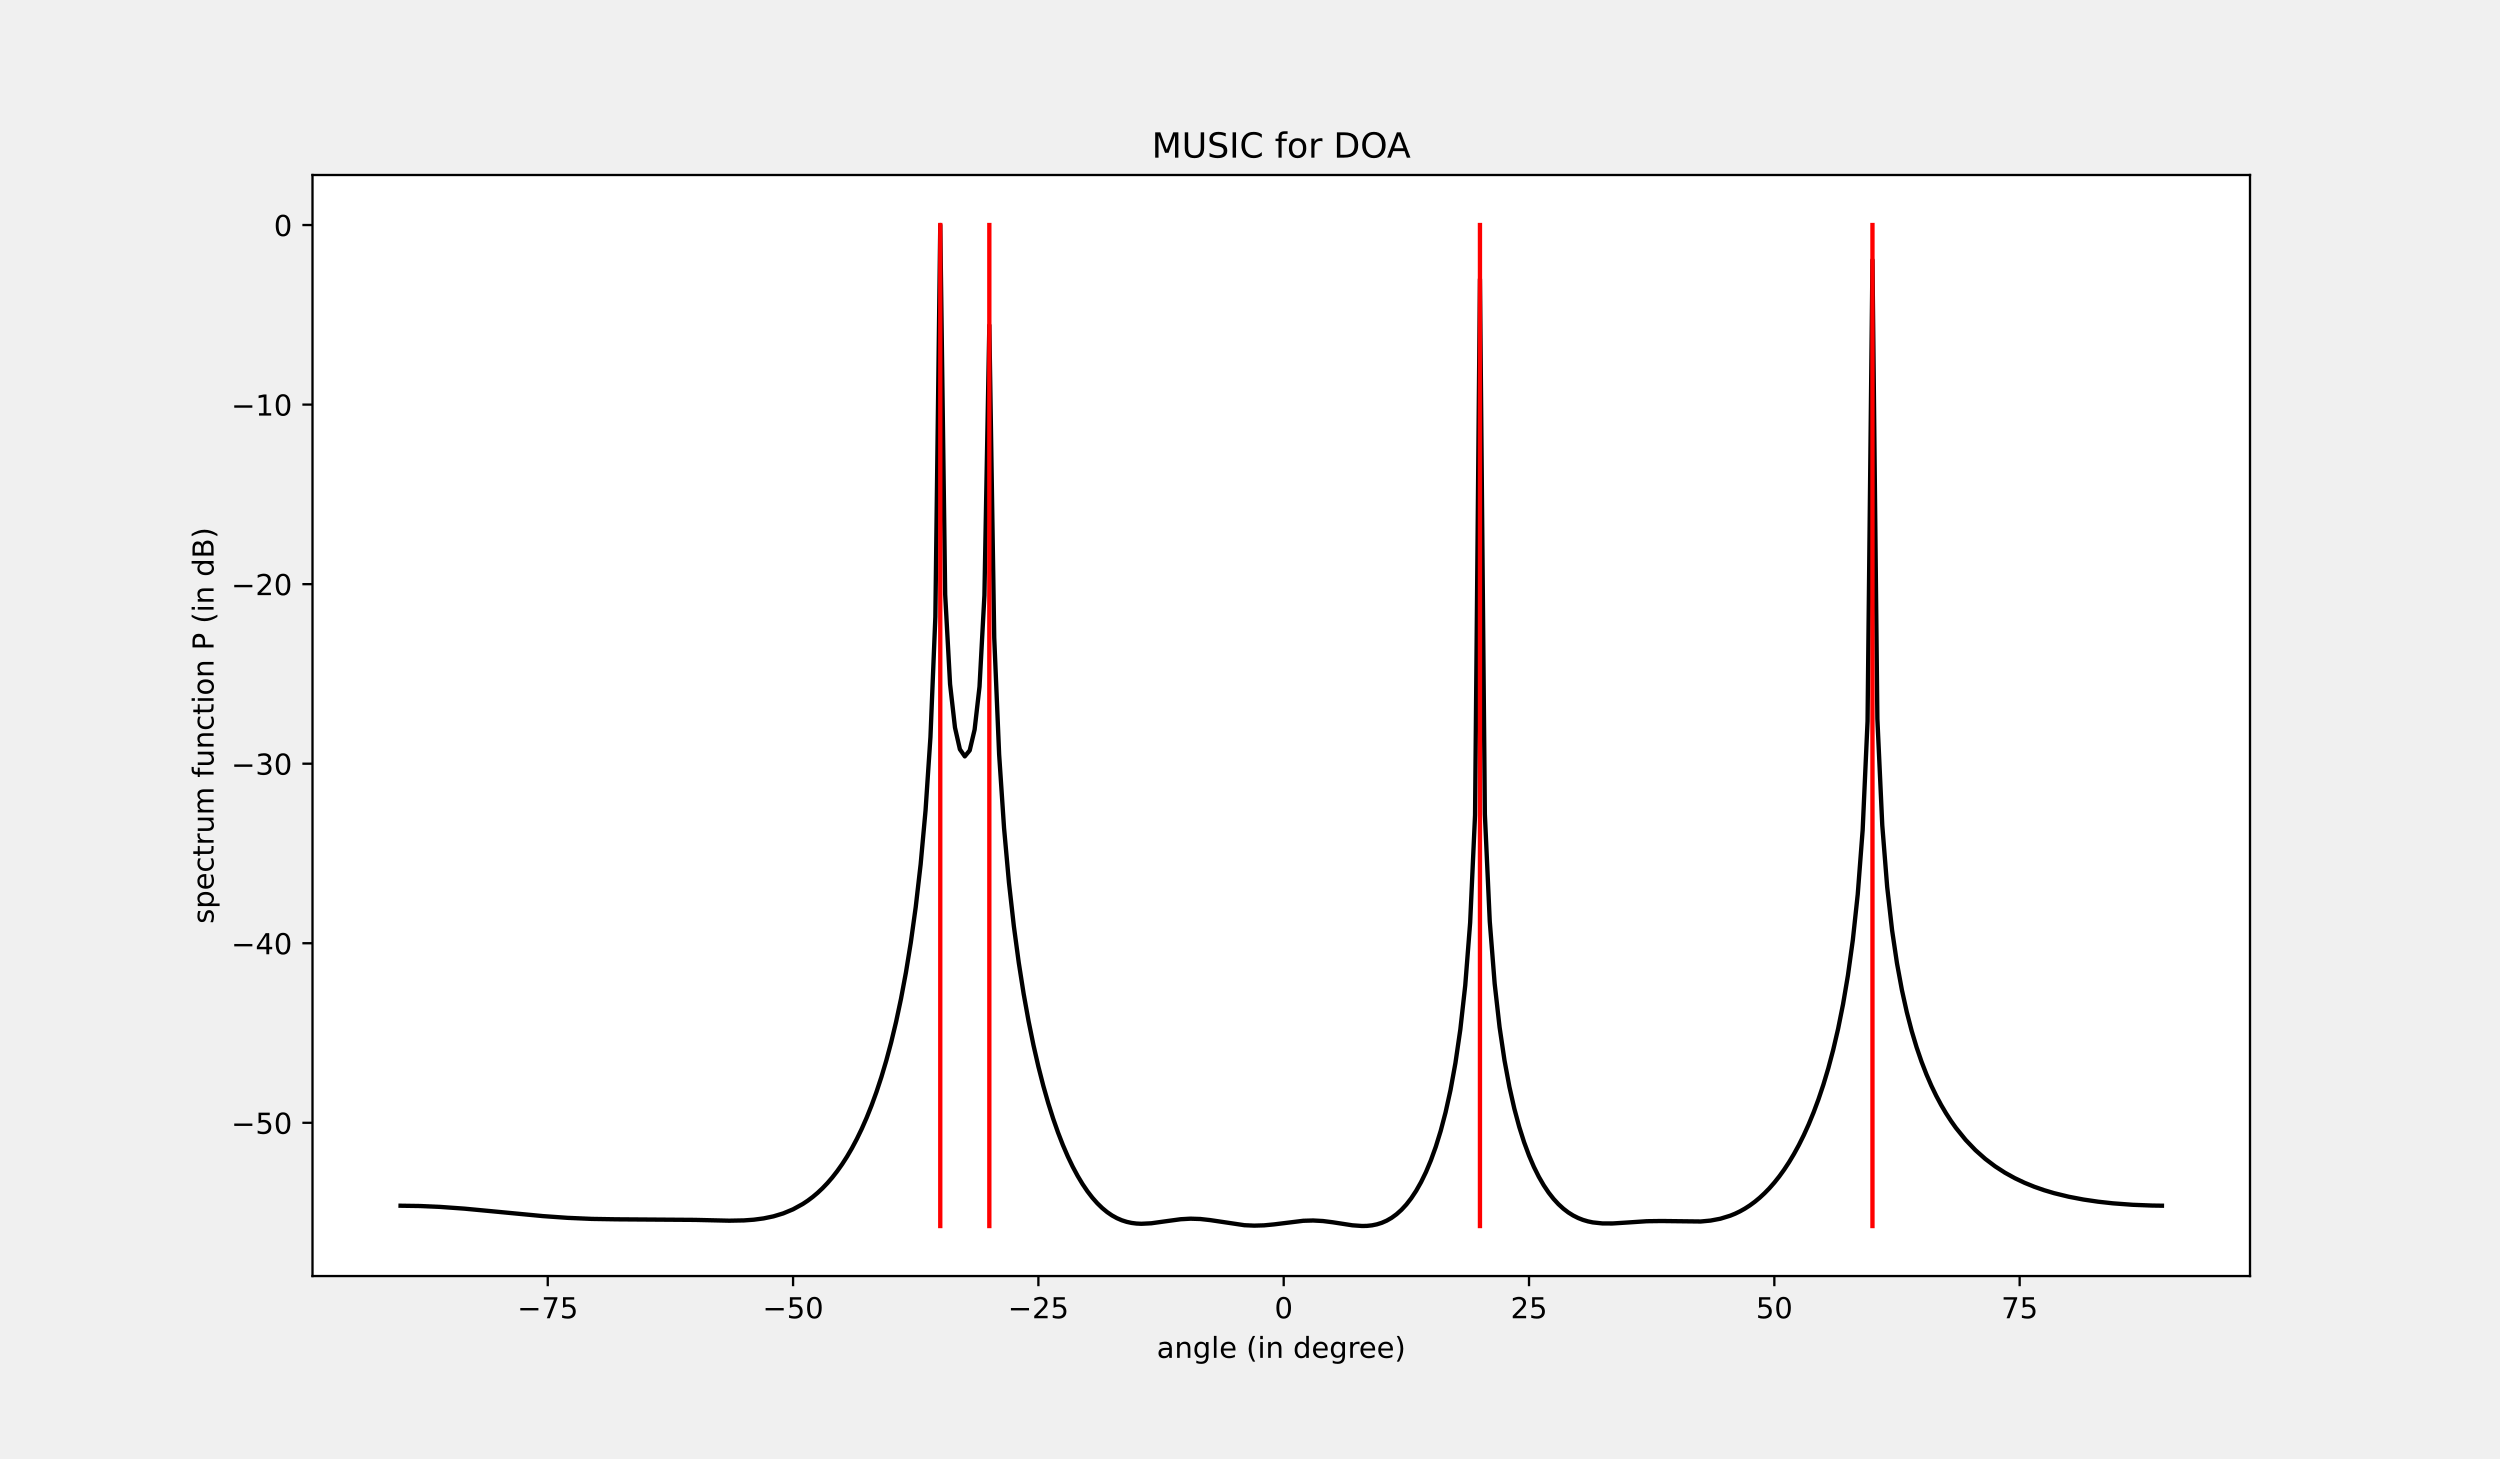
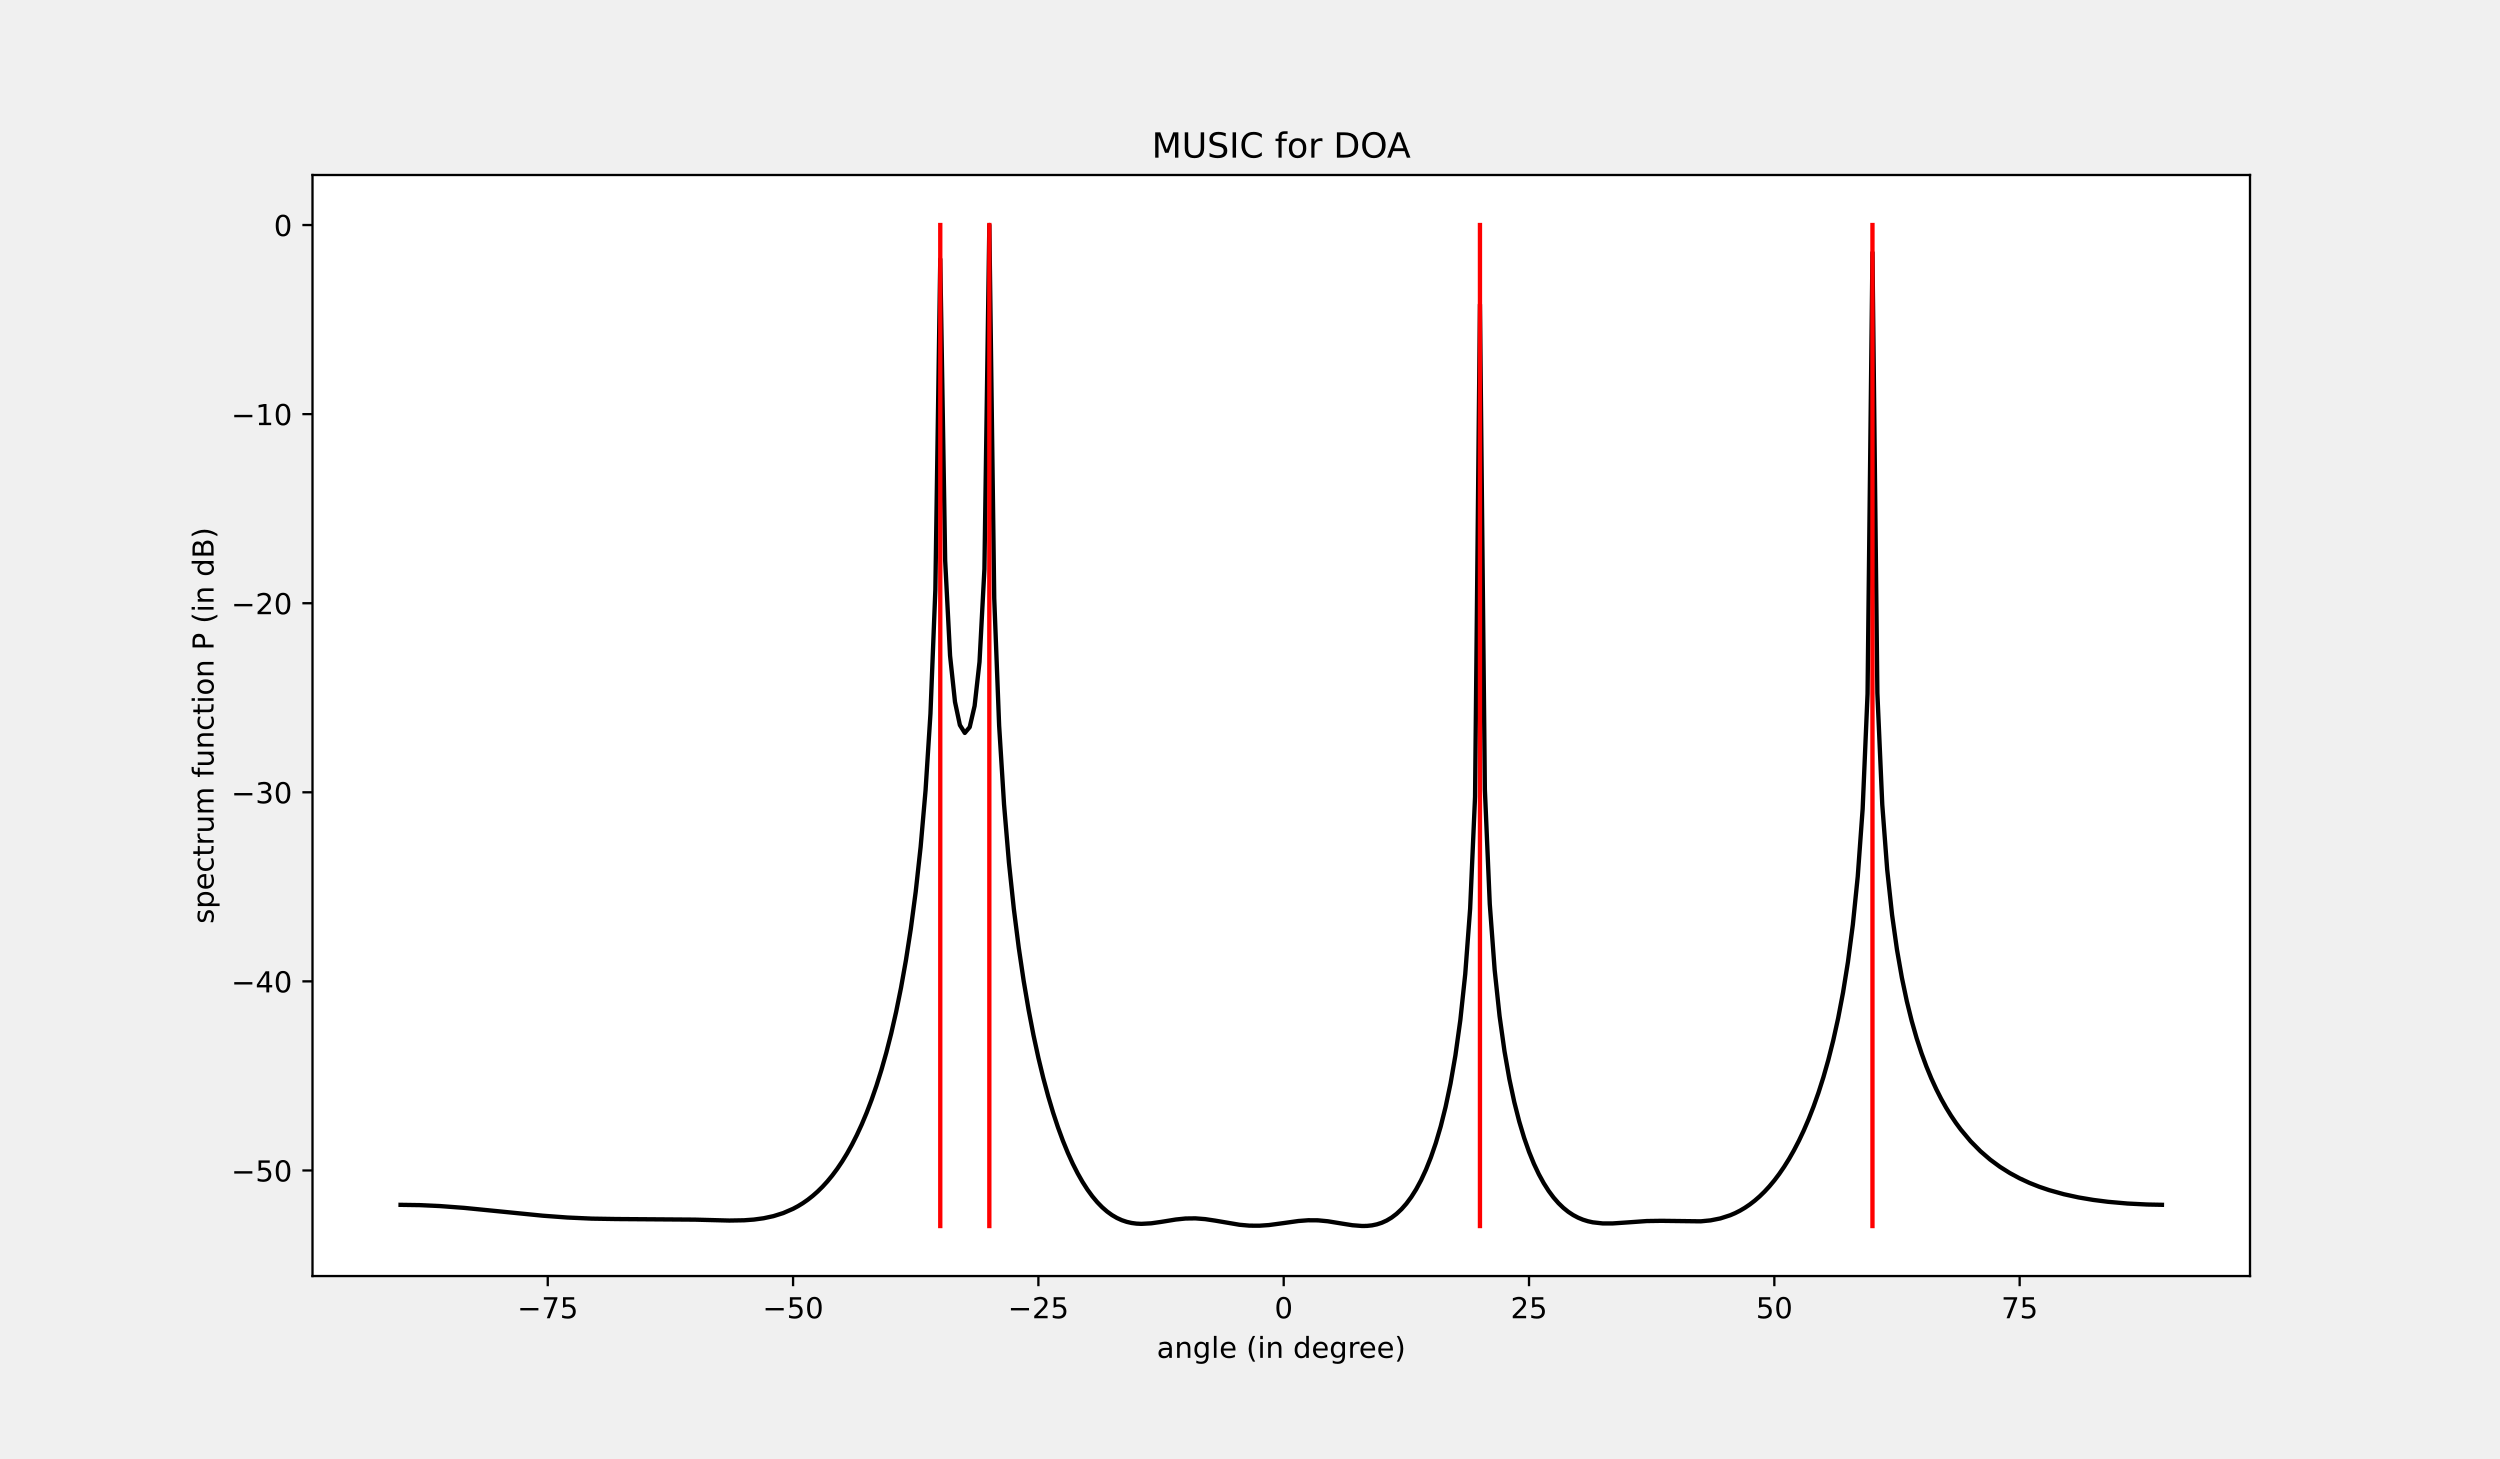
<svg xmlns="http://www.w3.org/2000/svg" xmlns:xlink="http://www.w3.org/1999/xlink" height="504pt" version="1.1" viewBox="0 0 864 504" width="864pt">
  <defs>
    <style type="text/css">*{stroke-linecap:butt;stroke-linejoin:round;}</style>
  </defs>
  <g id="figure_1">
    <g id="patch_1">
      <path d="M 0 504  L 864 504  L 864 0  L 0 0  z " style="fill:none;" />
    </g>
    <g id="axes_1">
      <g id="patch_2">
        <path d="M 108 441  L 777.6 441  L 777.6 60.48  L 108 60.48  z " style="fill:#ffffff;" />
      </g>
      <g id="matplotlib.axis_1">
        <g id="xtick_1">
          <g id="line2d_1">
            <defs>
-               <path d="M 0 0  L 0 3.5  " id="m70fbb86287" style="stroke:#000000;stroke-width:0.8;" />
+               <path d="M 0 0  L 0 3.5  " id="m15c31a33b8" style="stroke:#000000;stroke-width:0.8;" />
            </defs>
            <g>
-               <use style="stroke:#000000;stroke-width:0.8;" x="189.305" xlink:href="#m70fbb86287" y="441" />
+               <use style="stroke:#000000;stroke-width:0.8;" x="189.305" xlink:href="#m15c31a33b8" y="441" />
            </g>
          </g>
          <g id="text_1">
            <g transform="translate(178.7526 455.5984)scale(0.1 -0.1)">
              <defs>
                <path d="M 678 2272  L 4684 2272  L 4684 1741  L 678 1741  L 678 2272  z " id="DejaVuSans-2212" transform="scale(0.015625)" />
                <path d="M 525 4666  L 3525 4666  L 3525 4397  L 1831 0  L 1172 0  L 2766 4134  L 525 4134  L 525 4666  z " id="DejaVuSans-37" transform="scale(0.015625)" />
                <path d="M 691 4666  L 3169 4666  L 3169 4134  L 1269 4134  L 1269 2991  Q 1406 3038 1543 3061  Q 1681 3084 1819 3084  Q 2600 3084 3056 2656  Q 3513 2228 3513 1497  Q 3513 744 3044 326  Q 2575 -91 1722 -91  Q 1428 -91 1123 -41  Q 819 9 494 109  L 494 744  Q 775 591 1075 516  Q 1375 441 1709 441  Q 2250 441 2565 725  Q 2881 1009 2881 1497  Q 2881 1984 2565 2268  Q 2250 2553 1709 2553  Q 1456 2553 1204 2497  Q 953 2441 691 2322  L 691 4666  z " id="DejaVuSans-35" transform="scale(0.015625)" />
              </defs>
              <use xlink:href="#DejaVuSans-2212" />
              <use x="83.789" xlink:href="#DejaVuSans-37" />
              <use x="147.412" xlink:href="#DejaVuSans-35" />
            </g>
          </g>
        </g>
        <g id="xtick_2">
          <g id="line2d_2">
            <g>
-               <use style="stroke:#000000;stroke-width:0.8;" x="274.086" xlink:href="#m70fbb86287" y="441" />
+               <use style="stroke:#000000;stroke-width:0.8;" x="274.086" xlink:href="#m15c31a33b8" y="441" />
            </g>
          </g>
          <g id="text_2">
            <g transform="translate(263.5336 455.5984)scale(0.1 -0.1)">
              <defs>
                <path d="M 2034 4250  Q 1547 4250 1301 3770  Q 1056 3291 1056 2328  Q 1056 1369 1301 889  Q 1547 409 2034 409  Q 2525 409 2770 889  Q 3016 1369 3016 2328  Q 3016 3291 2770 3770  Q 2525 4250 2034 4250  z M 2034 4750  Q 2819 4750 3233 4129  Q 3647 3509 3647 2328  Q 3647 1150 3233 529  Q 2819 -91 2034 -91  Q 1250 -91 836 529  Q 422 1150 422 2328  Q 422 3509 836 4129  Q 1250 4750 2034 4750  z " id="DejaVuSans-30" transform="scale(0.015625)" />
              </defs>
              <use xlink:href="#DejaVuSans-2212" />
              <use x="83.789" xlink:href="#DejaVuSans-35" />
              <use x="147.412" xlink:href="#DejaVuSans-30" />
            </g>
          </g>
        </g>
        <g id="xtick_3">
          <g id="line2d_3">
            <g>
-               <use style="stroke:#000000;stroke-width:0.8;" x="358.867" xlink:href="#m70fbb86287" y="441" />
+               <use style="stroke:#000000;stroke-width:0.8;" x="358.867" xlink:href="#m15c31a33b8" y="441" />
            </g>
          </g>
          <g id="text_3">
            <g transform="translate(348.3145 455.5984)scale(0.1 -0.1)">
              <defs>
                <path d="M 1228 531  L 3431 531  L 3431 0  L 469 0  L 469 531  Q 828 903 1448 1529  Q 2069 2156 2228 2338  Q 2531 2678 2651 2914  Q 2772 3150 2772 3378  Q 2772 3750 2511 3984  Q 2250 4219 1831 4219  Q 1534 4219 1204 4116  Q 875 4013 500 3803  L 500 4441  Q 881 4594 1212 4672  Q 1544 4750 1819 4750  Q 2544 4750 2975 4387  Q 3406 4025 3406 3419  Q 3406 3131 3298 2873  Q 3191 2616 2906 2266  Q 2828 2175 2409 1742  Q 1991 1309 1228 531  z " id="DejaVuSans-32" transform="scale(0.015625)" />
              </defs>
              <use xlink:href="#DejaVuSans-2212" />
              <use x="83.789" xlink:href="#DejaVuSans-32" />
              <use x="147.412" xlink:href="#DejaVuSans-35" />
            </g>
          </g>
        </g>
        <g id="xtick_4">
          <g id="line2d_4">
            <g>
-               <use style="stroke:#000000;stroke-width:0.8;" x="443.648" xlink:href="#m70fbb86287" y="441" />
+               <use style="stroke:#000000;stroke-width:0.8;" x="443.648" xlink:href="#m15c31a33b8" y="441" />
            </g>
          </g>
          <g id="text_4">
            <g transform="translate(440.4666 455.5984)scale(0.1 -0.1)">
              <use xlink:href="#DejaVuSans-30" />
            </g>
          </g>
        </g>
        <g id="xtick_5">
          <g id="line2d_5">
            <g>
-               <use style="stroke:#000000;stroke-width:0.8;" x="528.429" xlink:href="#m70fbb86287" y="441" />
+               <use style="stroke:#000000;stroke-width:0.8;" x="528.429" xlink:href="#m15c31a33b8" y="441" />
            </g>
          </g>
          <g id="text_5">
            <g transform="translate(522.0663 455.5984)scale(0.1 -0.1)">
              <use xlink:href="#DejaVuSans-32" />
              <use x="63.623" xlink:href="#DejaVuSans-35" />
            </g>
          </g>
        </g>
        <g id="xtick_6">
          <g id="line2d_6">
            <g>
-               <use style="stroke:#000000;stroke-width:0.8;" x="613.21" xlink:href="#m70fbb86287" y="441" />
+               <use style="stroke:#000000;stroke-width:0.8;" x="613.21" xlink:href="#m15c31a33b8" y="441" />
            </g>
          </g>
          <g id="text_6">
            <g transform="translate(606.8472 455.5984)scale(0.1 -0.1)">
              <use xlink:href="#DejaVuSans-35" />
              <use x="63.623" xlink:href="#DejaVuSans-30" />
            </g>
          </g>
        </g>
        <g id="xtick_7">
          <g id="line2d_7">
            <g>
-               <use style="stroke:#000000;stroke-width:0.8;" x="697.991" xlink:href="#m70fbb86287" y="441" />
+               <use style="stroke:#000000;stroke-width:0.8;" x="697.991" xlink:href="#m15c31a33b8" y="441" />
            </g>
          </g>
          <g id="text_7">
            <g transform="translate(691.6282 455.5984)scale(0.1 -0.1)">
              <use xlink:href="#DejaVuSans-37" />
              <use x="63.623" xlink:href="#DejaVuSans-35" />
            </g>
          </g>
        </g>
        <g id="text_8">
          <g transform="translate(399.7688 469.2766)scale(0.1 -0.1)">
            <defs>
              <path d="M 2194 1759  Q 1497 1759 1228 1600  Q 959 1441 959 1056  Q 959 750 1161 570  Q 1363 391 1709 391  Q 2188 391 2477 730  Q 2766 1069 2766 1631  L 2766 1759  L 2194 1759  z M 3341 1997  L 3341 0  L 2766 0  L 2766 531  Q 2569 213 2275 61  Q 1981 -91 1556 -91  Q 1019 -91 701 211  Q 384 513 384 1019  Q 384 1609 779 1909  Q 1175 2209 1959 2209  L 2766 2209  L 2766 2266  Q 2766 2663 2505 2880  Q 2244 3097 1772 3097  Q 1472 3097 1187 3025  Q 903 2953 641 2809  L 641 3341  Q 956 3463 1253 3523  Q 1550 3584 1831 3584  Q 2591 3584 2966 3190  Q 3341 2797 3341 1997  z " id="DejaVuSans-61" transform="scale(0.015625)" />
              <path d="M 3513 2113  L 3513 0  L 2938 0  L 2938 2094  Q 2938 2591 2744 2837  Q 2550 3084 2163 3084  Q 1697 3084 1428 2787  Q 1159 2491 1159 1978  L 1159 0  L 581 0  L 581 3500  L 1159 3500  L 1159 2956  Q 1366 3272 1645 3428  Q 1925 3584 2291 3584  Q 2894 3584 3203 3211  Q 3513 2838 3513 2113  z " id="DejaVuSans-6e" transform="scale(0.015625)" />
              <path d="M 2906 1791  Q 2906 2416 2648 2759  Q 2391 3103 1925 3103  Q 1463 3103 1205 2759  Q 947 2416 947 1791  Q 947 1169 1205 825  Q 1463 481 1925 481  Q 2391 481 2648 825  Q 2906 1169 2906 1791  z M 3481 434  Q 3481 -459 3084 -895  Q 2688 -1331 1869 -1331  Q 1566 -1331 1297 -1286  Q 1028 -1241 775 -1147  L 775 -588  Q 1028 -725 1275 -790  Q 1522 -856 1778 -856  Q 2344 -856 2625 -561  Q 2906 -266 2906 331  L 2906 616  Q 2728 306 2450 153  Q 2172 0 1784 0  Q 1141 0 747 490  Q 353 981 353 1791  Q 353 2603 747 3093  Q 1141 3584 1784 3584  Q 2172 3584 2450 3431  Q 2728 3278 2906 2969  L 2906 3500  L 3481 3500  L 3481 434  z " id="DejaVuSans-67" transform="scale(0.015625)" />
              <path d="M 603 4863  L 1178 4863  L 1178 0  L 603 0  L 603 4863  z " id="DejaVuSans-6c" transform="scale(0.015625)" />
              <path d="M 3597 1894  L 3597 1613  L 953 1613  Q 991 1019 1311 708  Q 1631 397 2203 397  Q 2534 397 2845 478  Q 3156 559 3463 722  L 3463 178  Q 3153 47 2828 -22  Q 2503 -91 2169 -91  Q 1331 -91 842 396  Q 353 884 353 1716  Q 353 2575 817 3079  Q 1281 3584 2069 3584  Q 2775 3584 3186 3129  Q 3597 2675 3597 1894  z M 3022 2063  Q 3016 2534 2758 2815  Q 2500 3097 2075 3097  Q 1594 3097 1305 2825  Q 1016 2553 972 2059  L 3022 2063  z " id="DejaVuSans-65" transform="scale(0.015625)" />
              <path id="DejaVuSans-20" transform="scale(0.015625)" />
              <path d="M 1984 4856  Q 1566 4138 1362 3434  Q 1159 2731 1159 2009  Q 1159 1288 1364 580  Q 1569 -128 1984 -844  L 1484 -844  Q 1016 -109 783 600  Q 550 1309 550 2009  Q 550 2706 781 3412  Q 1013 4119 1484 4856  L 1984 4856  z " id="DejaVuSans-28" transform="scale(0.015625)" />
              <path d="M 603 3500  L 1178 3500  L 1178 0  L 603 0  L 603 3500  z M 603 4863  L 1178 4863  L 1178 4134  L 603 4134  L 603 4863  z " id="DejaVuSans-69" transform="scale(0.015625)" />
              <path d="M 2906 2969  L 2906 4863  L 3481 4863  L 3481 0  L 2906 0  L 2906 525  Q 2725 213 2448 61  Q 2172 -91 1784 -91  Q 1150 -91 751 415  Q 353 922 353 1747  Q 353 2572 751 3078  Q 1150 3584 1784 3584  Q 2172 3584 2448 3432  Q 2725 3281 2906 2969  z M 947 1747  Q 947 1113 1208 752  Q 1469 391 1925 391  Q 2381 391 2643 752  Q 2906 1113 2906 1747  Q 2906 2381 2643 2742  Q 2381 3103 1925 3103  Q 1469 3103 1208 2742  Q 947 2381 947 1747  z " id="DejaVuSans-64" transform="scale(0.015625)" />
              <path d="M 2631 2963  Q 2534 3019 2420 3045  Q 2306 3072 2169 3072  Q 1681 3072 1420 2755  Q 1159 2438 1159 1844  L 1159 0  L 581 0  L 581 3500  L 1159 3500  L 1159 2956  Q 1341 3275 1631 3429  Q 1922 3584 2338 3584  Q 2397 3584 2469 3576  Q 2541 3569 2628 3553  L 2631 2963  z " id="DejaVuSans-72" transform="scale(0.015625)" />
              <path d="M 513 4856  L 1013 4856  Q 1481 4119 1714 3412  Q 1947 2706 1947 2009  Q 1947 1309 1714 600  Q 1481 -109 1013 -844  L 513 -844  Q 928 -128 1133 580  Q 1338 1288 1338 2009  Q 1338 2731 1133 3434  Q 928 4138 513 4856  z " id="DejaVuSans-29" transform="scale(0.015625)" />
            </defs>
            <use xlink:href="#DejaVuSans-61" />
            <use x="61.279" xlink:href="#DejaVuSans-6e" />
            <use x="124.658" xlink:href="#DejaVuSans-67" />
            <use x="188.135" xlink:href="#DejaVuSans-6c" />
            <use x="215.918" xlink:href="#DejaVuSans-65" />
            <use x="277.441" xlink:href="#DejaVuSans-20" />
            <use x="309.229" xlink:href="#DejaVuSans-28" />
            <use x="348.242" xlink:href="#DejaVuSans-69" />
            <use x="376.025" xlink:href="#DejaVuSans-6e" />
            <use x="439.404" xlink:href="#DejaVuSans-20" />
            <use x="471.191" xlink:href="#DejaVuSans-64" />
            <use x="534.668" xlink:href="#DejaVuSans-65" />
            <use x="596.191" xlink:href="#DejaVuSans-67" />
            <use x="659.668" xlink:href="#DejaVuSans-72" />
            <use x="698.531" xlink:href="#DejaVuSans-65" />
            <use x="760.055" xlink:href="#DejaVuSans-65" />
            <use x="821.578" xlink:href="#DejaVuSans-29" />
          </g>
        </g>
      </g>
      <g id="matplotlib.axis_2">
        <g id="ytick_1">
          <g id="line2d_8">
            <defs>
-               <path d="M 0 0  L -3.5 0  " id="m01f344d20f" style="stroke:#000000;stroke-width:0.8;" />
+               <path d="M 0 0  L -3.5 0  " id="ma082215651" style="stroke:#000000;stroke-width:0.8;" />
            </defs>
            <g>
-               <use style="stroke:#000000;stroke-width:0.8;" x="108" xlink:href="#m01f344d20f" y="388.041" />
+               <use style="stroke:#000000;stroke-width:0.8;" x="108" xlink:href="#ma082215651" y="404.514" />
            </g>
          </g>
          <g id="text_9">
-             <g transform="translate(79.89531 391.8399)scale(0.1 -0.1)">
+             <g transform="translate(79.89531 408.3137)scale(0.1 -0.1)">
              <use xlink:href="#DejaVuSans-2212" />
              <use x="83.789" xlink:href="#DejaVuSans-35" />
              <use x="147.412" xlink:href="#DejaVuSans-30" />
            </g>
          </g>
        </g>
        <g id="ytick_2">
          <g id="line2d_9">
            <g>
-               <use style="stroke:#000000;stroke-width:0.8;" x="108" xlink:href="#m01f344d20f" y="325.988" />
+               <use style="stroke:#000000;stroke-width:0.8;" x="108" xlink:href="#ma082215651" y="339.167" />
            </g>
          </g>
          <g id="text_10">
-             <g transform="translate(79.89531 329.787)scale(0.1 -0.1)">
+             <g transform="translate(79.89531 342.9661)scale(0.1 -0.1)">
              <defs>
                <path d="M 2419 4116  L 825 1625  L 2419 1625  L 2419 4116  z M 2253 4666  L 3047 4666  L 3047 1625  L 3713 1625  L 3713 1100  L 3047 1100  L 3047 0  L 2419 0  L 2419 1100  L 313 1100  L 313 1709  L 2253 4666  z " id="DejaVuSans-34" transform="scale(0.015625)" />
              </defs>
              <use xlink:href="#DejaVuSans-2212" />
              <use x="83.789" xlink:href="#DejaVuSans-34" />
              <use x="147.412" xlink:href="#DejaVuSans-30" />
            </g>
          </g>
        </g>
        <g id="ytick_3">
          <g id="line2d_10">
            <g>
-               <use style="stroke:#000000;stroke-width:0.8;" x="108" xlink:href="#m01f344d20f" y="263.935" />
+               <use style="stroke:#000000;stroke-width:0.8;" x="108" xlink:href="#ma082215651" y="273.819" />
            </g>
          </g>
          <g id="text_11">
-             <g transform="translate(79.89531 267.7342)scale(0.1 -0.1)">
+             <g transform="translate(79.89531 277.6185)scale(0.1 -0.1)">
              <defs>
                <path d="M 2597 2516  Q 3050 2419 3304 2112  Q 3559 1806 3559 1356  Q 3559 666 3084 287  Q 2609 -91 1734 -91  Q 1441 -91 1130 -33  Q 819 25 488 141  L 488 750  Q 750 597 1062 519  Q 1375 441 1716 441  Q 2309 441 2620 675  Q 2931 909 2931 1356  Q 2931 1769 2642 2001  Q 2353 2234 1838 2234  L 1294 2234  L 1294 2753  L 1863 2753  Q 2328 2753 2575 2939  Q 2822 3125 2822 3475  Q 2822 3834 2567 4026  Q 2313 4219 1838 4219  Q 1578 4219 1281 4162  Q 984 4106 628 3988  L 628 4550  Q 988 4650 1302 4700  Q 1616 4750 1894 4750  Q 2613 4750 3031 4423  Q 3450 4097 3450 3541  Q 3450 3153 3228 2886  Q 3006 2619 2597 2516  z " id="DejaVuSans-33" transform="scale(0.015625)" />
              </defs>
              <use xlink:href="#DejaVuSans-2212" />
              <use x="83.789" xlink:href="#DejaVuSans-33" />
              <use x="147.412" xlink:href="#DejaVuSans-30" />
            </g>
          </g>
        </g>
        <g id="ytick_4">
          <g id="line2d_11">
            <g>
-               <use style="stroke:#000000;stroke-width:0.8;" x="108" xlink:href="#m01f344d20f" y="201.882" />
+               <use style="stroke:#000000;stroke-width:0.8;" x="108" xlink:href="#ma082215651" y="208.472" />
            </g>
          </g>
          <g id="text_12">
-             <g transform="translate(79.89531 205.6813)scale(0.1 -0.1)">
+             <g transform="translate(79.89531 212.2708)scale(0.1 -0.1)">
              <use xlink:href="#DejaVuSans-2212" />
              <use x="83.789" xlink:href="#DejaVuSans-32" />
              <use x="147.412" xlink:href="#DejaVuSans-30" />
            </g>
          </g>
        </g>
        <g id="ytick_5">
          <g id="line2d_12">
            <g>
-               <use style="stroke:#000000;stroke-width:0.8;" x="108" xlink:href="#m01f344d20f" y="139.829" />
+               <use style="stroke:#000000;stroke-width:0.8;" x="108" xlink:href="#ma082215651" y="143.124" />
            </g>
          </g>
          <g id="text_13">
-             <g transform="translate(79.89531 143.6284)scale(0.1 -0.1)">
+             <g transform="translate(79.89531 146.9232)scale(0.1 -0.1)">
              <defs>
                <path d="M 794 531  L 1825 531  L 1825 4091  L 703 3866  L 703 4441  L 1819 4666  L 2450 4666  L 2450 531  L 3481 531  L 3481 0  L 794 0  L 794 531  z " id="DejaVuSans-31" transform="scale(0.015625)" />
              </defs>
              <use xlink:href="#DejaVuSans-2212" />
              <use x="83.789" xlink:href="#DejaVuSans-31" />
              <use x="147.412" xlink:href="#DejaVuSans-30" />
            </g>
          </g>
        </g>
        <g id="ytick_6">
          <g id="line2d_13">
            <g>
-               <use style="stroke:#000000;stroke-width:0.8;" x="108" xlink:href="#m01f344d20f" y="77.776" />
+               <use style="stroke:#000000;stroke-width:0.8;" x="108" xlink:href="#ma082215651" y="77.776" />
            </g>
          </g>
          <g id="text_14">
            <g transform="translate(94.6375 81.57558)scale(0.1 -0.1)">
              <use xlink:href="#DejaVuSans-30" />
            </g>
          </g>
        </g>
        <g id="text_15">
          <g transform="translate(73.81562 319.2588)rotate(-90)scale(0.1 -0.1)">
            <defs>
              <path d="M 2834 3397  L 2834 2853  Q 2591 2978 2328 3040  Q 2066 3103 1784 3103  Q 1356 3103 1142 2972  Q 928 2841 928 2578  Q 928 2378 1081 2264  Q 1234 2150 1697 2047  L 1894 2003  Q 2506 1872 2764 1633  Q 3022 1394 3022 966  Q 3022 478 2636 193  Q 2250 -91 1575 -91  Q 1294 -91 989 -36  Q 684 19 347 128  L 347 722  Q 666 556 975 473  Q 1284 391 1588 391  Q 1994 391 2212 530  Q 2431 669 2431 922  Q 2431 1156 2273 1281  Q 2116 1406 1581 1522  L 1381 1569  Q 847 1681 609 1914  Q 372 2147 372 2553  Q 372 3047 722 3315  Q 1072 3584 1716 3584  Q 2034 3584 2315 3537  Q 2597 3491 2834 3397  z " id="DejaVuSans-73" transform="scale(0.015625)" />
              <path d="M 1159 525  L 1159 -1331  L 581 -1331  L 581 3500  L 1159 3500  L 1159 2969  Q 1341 3281 1617 3432  Q 1894 3584 2278 3584  Q 2916 3584 3314 3078  Q 3713 2572 3713 1747  Q 3713 922 3314 415  Q 2916 -91 2278 -91  Q 1894 -91 1617 61  Q 1341 213 1159 525  z M 3116 1747  Q 3116 2381 2855 2742  Q 2594 3103 2138 3103  Q 1681 3103 1420 2742  Q 1159 2381 1159 1747  Q 1159 1113 1420 752  Q 1681 391 2138 391  Q 2594 391 2855 752  Q 3116 1113 3116 1747  z " id="DejaVuSans-70" transform="scale(0.015625)" />
              <path d="M 3122 3366  L 3122 2828  Q 2878 2963 2633 3030  Q 2388 3097 2138 3097  Q 1578 3097 1268 2742  Q 959 2388 959 1747  Q 959 1106 1268 751  Q 1578 397 2138 397  Q 2388 397 2633 464  Q 2878 531 3122 666  L 3122 134  Q 2881 22 2623 -34  Q 2366 -91 2075 -91  Q 1284 -91 818 406  Q 353 903 353 1747  Q 353 2603 823 3093  Q 1294 3584 2113 3584  Q 2378 3584 2631 3529  Q 2884 3475 3122 3366  z " id="DejaVuSans-63" transform="scale(0.015625)" />
              <path d="M 1172 4494  L 1172 3500  L 2356 3500  L 2356 3053  L 1172 3053  L 1172 1153  Q 1172 725 1289 603  Q 1406 481 1766 481  L 2356 481  L 2356 0  L 1766 0  Q 1100 0 847 248  Q 594 497 594 1153  L 594 3053  L 172 3053  L 172 3500  L 594 3500  L 594 4494  L 1172 4494  z " id="DejaVuSans-74" transform="scale(0.015625)" />
              <path d="M 544 1381  L 544 3500  L 1119 3500  L 1119 1403  Q 1119 906 1312 657  Q 1506 409 1894 409  Q 2359 409 2629 706  Q 2900 1003 2900 1516  L 2900 3500  L 3475 3500  L 3475 0  L 2900 0  L 2900 538  Q 2691 219 2414 64  Q 2138 -91 1772 -91  Q 1169 -91 856 284  Q 544 659 544 1381  z M 1991 3584  L 1991 3584  z " id="DejaVuSans-75" transform="scale(0.015625)" />
              <path d="M 3328 2828  Q 3544 3216 3844 3400  Q 4144 3584 4550 3584  Q 5097 3584 5394 3201  Q 5691 2819 5691 2113  L 5691 0  L 5113 0  L 5113 2094  Q 5113 2597 4934 2840  Q 4756 3084 4391 3084  Q 3944 3084 3684 2787  Q 3425 2491 3425 1978  L 3425 0  L 2847 0  L 2847 2094  Q 2847 2600 2669 2842  Q 2491 3084 2119 3084  Q 1678 3084 1418 2786  Q 1159 2488 1159 1978  L 1159 0  L 581 0  L 581 3500  L 1159 3500  L 1159 2956  Q 1356 3278 1631 3431  Q 1906 3584 2284 3584  Q 2666 3584 2933 3390  Q 3200 3197 3328 2828  z " id="DejaVuSans-6d" transform="scale(0.015625)" />
              <path d="M 2375 4863  L 2375 4384  L 1825 4384  Q 1516 4384 1395 4259  Q 1275 4134 1275 3809  L 1275 3500  L 2222 3500  L 2222 3053  L 1275 3053  L 1275 0  L 697 0  L 697 3053  L 147 3053  L 147 3500  L 697 3500  L 697 3744  Q 697 4328 969 4595  Q 1241 4863 1831 4863  L 2375 4863  z " id="DejaVuSans-66" transform="scale(0.015625)" />
              <path d="M 1959 3097  Q 1497 3097 1228 2736  Q 959 2375 959 1747  Q 959 1119 1226 758  Q 1494 397 1959 397  Q 2419 397 2687 759  Q 2956 1122 2956 1747  Q 2956 2369 2687 2733  Q 2419 3097 1959 3097  z M 1959 3584  Q 2709 3584 3137 3096  Q 3566 2609 3566 1747  Q 3566 888 3137 398  Q 2709 -91 1959 -91  Q 1206 -91 779 398  Q 353 888 353 1747  Q 353 2609 779 3096  Q 1206 3584 1959 3584  z " id="DejaVuSans-6f" transform="scale(0.015625)" />
              <path d="M 1259 4147  L 1259 2394  L 2053 2394  Q 2494 2394 2734 2622  Q 2975 2850 2975 3272  Q 2975 3691 2734 3919  Q 2494 4147 2053 4147  L 1259 4147  z M 628 4666  L 2053 4666  Q 2838 4666 3239 4311  Q 3641 3956 3641 3272  Q 3641 2581 3239 2228  Q 2838 1875 2053 1875  L 1259 1875  L 1259 0  L 628 0  L 628 4666  z " id="DejaVuSans-50" transform="scale(0.015625)" />
              <path d="M 1259 2228  L 1259 519  L 2272 519  Q 2781 519 3026 730  Q 3272 941 3272 1375  Q 3272 1813 3026 2020  Q 2781 2228 2272 2228  L 1259 2228  z M 1259 4147  L 1259 2741  L 2194 2741  Q 2656 2741 2882 2914  Q 3109 3088 3109 3444  Q 3109 3797 2882 3972  Q 2656 4147 2194 4147  L 1259 4147  z M 628 4666  L 2241 4666  Q 2963 4666 3353 4366  Q 3744 4066 3744 3513  Q 3744 3084 3544 2831  Q 3344 2578 2956 2516  Q 3422 2416 3680 2098  Q 3938 1781 3938 1306  Q 3938 681 3513 340  Q 3088 0 2303 0  L 628 0  L 628 4666  z " id="DejaVuSans-42" transform="scale(0.015625)" />
            </defs>
            <use xlink:href="#DejaVuSans-73" />
            <use x="52.1" xlink:href="#DejaVuSans-70" />
            <use x="115.576" xlink:href="#DejaVuSans-65" />
            <use x="177.1" xlink:href="#DejaVuSans-63" />
            <use x="232.08" xlink:href="#DejaVuSans-74" />
            <use x="271.289" xlink:href="#DejaVuSans-72" />
            <use x="312.402" xlink:href="#DejaVuSans-75" />
            <use x="375.781" xlink:href="#DejaVuSans-6d" />
            <use x="473.193" xlink:href="#DejaVuSans-20" />
            <use x="504.98" xlink:href="#DejaVuSans-66" />
            <use x="540.186" xlink:href="#DejaVuSans-75" />
            <use x="603.564" xlink:href="#DejaVuSans-6e" />
            <use x="666.943" xlink:href="#DejaVuSans-63" />
            <use x="721.924" xlink:href="#DejaVuSans-74" />
            <use x="761.133" xlink:href="#DejaVuSans-69" />
            <use x="788.916" xlink:href="#DejaVuSans-6f" />
            <use x="850.098" xlink:href="#DejaVuSans-6e" />
            <use x="913.477" xlink:href="#DejaVuSans-20" />
            <use x="945.264" xlink:href="#DejaVuSans-50" />
            <use x="1005.566" xlink:href="#DejaVuSans-20" />
            <use x="1037.354" xlink:href="#DejaVuSans-28" />
            <use x="1076.367" xlink:href="#DejaVuSans-69" />
            <use x="1104.15" xlink:href="#DejaVuSans-6e" />
            <use x="1167.529" xlink:href="#DejaVuSans-20" />
            <use x="1199.316" xlink:href="#DejaVuSans-64" />
            <use x="1262.793" xlink:href="#DejaVuSans-42" />
            <use x="1331.396" xlink:href="#DejaVuSans-29" />
          </g>
        </g>
      </g>
      <g id="line2d_14">
-         <path clip-path="url(#pd5939d15bc)" d="M 138.436 416.697  L 145.219 416.8  L 152.001 417.099  L 160.479 417.706  L 172.349 418.829  L 187.609 420.283  L 196.087 420.884  L 204.566 421.252  L 213.044 421.395  L 240.174 421.593  L 252.043 421.872  L 257.13 421.77  L 260.521 421.525  L 263.912 421.079  L 267.303 420.374  L 270.695 419.348  L 274.086 417.937  L 277.477 416.07  L 279.173 414.942  L 280.868 413.67  L 282.564 412.244  L 284.26 410.651  L 285.955 408.88  L 287.651 406.917  L 289.346 404.745  L 291.042 402.35  L 292.738 399.712  L 294.433 396.81  L 296.129 393.62  L 297.825 390.116  L 299.52 386.265  L 301.216 382.031  L 302.911 377.367  L 304.607 372.221  L 306.303 366.525  L 307.998 360.195  L 309.694 353.121  L 311.39 345.161  L 313.085 336.114  L 314.781 325.695  L 316.476 313.469  L 318.172 298.719  L 319.868 280.118  L 321.563 254.719  L 323.259 213.196  L 324.954 77.776  L 326.65 205.469  L 328.346 236.481  L 330.041 251.449  L 331.737 258.955  L 333.433 261.399  L 335.128 259.348  L 336.824 252.171  L 338.519 237.335  L 340.215 205.747  L 341.911 112.424  L 343.606 220.386  L 345.302 260.752  L 346.998 286.149  L 348.693 305.008  L 350.389 320.102  L 352.084 332.701  L 353.78 343.498  L 355.476 352.912  L 357.171 361.22  L 358.867 368.615  L 360.562 375.237  L 362.258 381.189  L 363.954 386.552  L 365.649 391.39  L 367.345 395.755  L 369.041 399.687  L 370.736 403.221  L 372.432 406.388  L 374.127 409.213  L 375.823 411.716  L 377.519 413.918  L 379.214 415.837  L 380.91 417.489  L 382.606 418.889  L 384.301 420.052  L 385.997 420.994  L 387.692 421.729  L 389.388 422.273  L 391.084 422.644  L 392.779 422.858  L 394.475 422.937  L 397.866 422.768  L 402.953 422.057  L 408.04 421.367  L 411.431 421.177  L 414.822 421.285  L 418.214 421.663  L 430.083 423.43  L 433.474 423.582  L 436.865 423.479  L 440.257 423.156  L 450.43 421.902  L 453.822 421.804  L 457.213 421.989  L 460.604 422.419  L 467.386 423.466  L 470.778 423.704  L 472.473 423.661  L 474.169 423.478  L 475.865 423.131  L 477.56 422.597  L 479.256 421.852  L 480.951 420.873  L 482.647 419.636  L 484.343 418.115  L 486.038 416.28  L 487.734 414.099  L 489.43 411.534  L 491.125 408.538  L 492.821 405.054  L 494.516 401.009  L 496.212 396.309  L 497.908 390.825  L 499.603 384.378  L 501.299 376.706  L 502.994 367.402  L 504.69 355.786  L 506.386 340.58  L 508.081 318.92  L 509.777 281.676  L 511.473 96.517  L 513.168 281.386  L 514.864 318.489  L 516.559 339.978  L 518.255 355.01  L 519.951 366.457  L 521.646 375.597  L 523.342 383.114  L 525.038 389.418  L 526.733 394.771  L 528.429 399.355  L 530.124 403.3  L 531.82 406.703  L 533.516 409.638  L 535.211 412.163  L 536.907 414.327  L 538.602 416.169  L 540.298 417.723  L 541.994 419.018  L 543.689 420.08  L 545.385 420.934  L 547.081 421.602  L 548.776 422.104  L 550.472 422.462  L 553.863 422.821  L 557.254 422.831  L 562.341 422.507  L 569.124 422.054  L 574.21 421.981  L 587.775 422.148  L 591.167 421.83  L 594.558 421.191  L 597.949 420.151  L 599.645 419.46  L 601.34 418.643  L 603.036 417.693  L 604.732 416.601  L 606.427 415.36  L 608.123 413.96  L 609.818 412.393  L 611.514 410.648  L 613.21 408.716  L 614.905 406.583  L 616.601 404.235  L 618.297 401.657  L 619.992 398.827  L 621.688 395.725  L 623.383 392.32  L 625.079 388.58  L 626.775 384.46  L 628.47 379.907  L 630.166 374.85  L 631.862 369.197  L 633.557 362.82  L 635.253 355.543  L 636.948 347.104  L 638.644 337.098  L 640.34 324.845  L 642.035 309.07  L 643.731 286.91  L 645.426 249.251  L 647.122 89.884  L 648.818 248.384  L 650.513 285.213  L 652.209 306.542  L 653.905 321.493  L 655.6 332.933  L 657.296 342.141  L 658.991 349.801  L 660.687 356.32  L 662.383 361.963  L 664.078 366.91  L 665.774 371.291  L 667.47 375.201  L 669.165 378.713  L 670.861 381.885  L 672.556 384.761  L 674.252 387.38  L 675.948 389.771  L 679.339 393.967  L 682.73 397.511  L 686.121 400.521  L 689.513 403.088  L 692.904 405.282  L 696.295 407.161  L 699.686 408.772  L 703.078 410.153  L 706.469 411.335  L 709.86 412.346  L 714.947 413.59  L 720.034 414.561  L 725.121 415.308  L 730.207 415.869  L 736.99 416.373  L 743.772 416.639  L 747.164 416.691  L 747.164 416.691  " style="fill:none;stroke:#000000;stroke-linecap:square;stroke-width:1.5;" />
+         <path clip-path="url(#pf697ba71d2)" d="M 138.436 416.389  L 145.219 416.497  L 152.001 416.811  L 160.479 417.448  L 172.349 418.627  L 187.609 420.15  L 196.087 420.776  L 204.566 421.157  L 213.044 421.3  L 240.174 421.507  L 252.043 421.823  L 257.13 421.731  L 260.521 421.485  L 263.912 421.027  L 267.303 420.297  L 270.695 419.231  L 274.086 417.759  L 275.782 416.849  L 277.477 415.808  L 279.173 414.628  L 280.868 413.296  L 282.564 411.802  L 284.26 410.134  L 285.955 408.277  L 287.651 406.218  L 289.346 403.941  L 291.042 401.427  L 292.738 398.659  L 294.433 395.613  L 296.129 392.265  L 297.825 388.586  L 299.52 384.543  L 301.216 380.097  L 302.911 375.2  L 304.607 369.796  L 306.303 363.815  L 307.998 357.168  L 309.694 349.742  L 311.39 341.385  L 313.085 331.889  L 314.781 320.956  L 316.476 308.133  L 318.172 292.674  L 319.868 273.203  L 321.563 246.694  L 323.259 203.77  L 324.954 89.576  L 326.65 193.772  L 328.346 226.645  L 330.041 242.562  L 331.737 250.593  L 333.433 253.296  L 335.128 251.296  L 336.824 243.973  L 338.519 228.781  L 340.215 196.658  L 341.911 77.776  L 343.606 206.789  L 345.302 250.796  L 346.998 278.03  L 348.693 298.134  L 350.389 314.178  L 352.084 327.546  L 353.78 338.987  L 355.476 348.956  L 357.171 357.75  L 358.867 365.573  L 360.562 372.575  L 362.258 378.868  L 363.954 384.538  L 365.649 389.651  L 367.345 394.263  L 369.041 398.418  L 370.736 402.153  L 372.432 405.499  L 374.127 408.483  L 375.823 411.128  L 377.519 413.454  L 379.214 415.481  L 380.91 417.225  L 382.606 418.704  L 384.301 419.931  L 385.997 420.925  L 387.692 421.699  L 389.388 422.272  L 391.084 422.661  L 392.779 422.884  L 394.475 422.963  L 397.866 422.775  L 401.257 422.293  L 406.344 421.466  L 409.735 421.116  L 413.127 421.065  L 416.518 421.331  L 419.909 421.84  L 428.387 423.281  L 431.778 423.581  L 435.17 423.611  L 438.561 423.379  L 443.648 422.693  L 448.735 421.979  L 452.126 421.721  L 455.517 421.75  L 458.908 422.074  L 463.995 422.907  L 467.386 423.439  L 470.778 423.704  L 472.473 423.668  L 474.169 423.486  L 475.865 423.131  L 477.56 422.58  L 479.256 421.807  L 480.951 420.788  L 482.647 419.497  L 484.343 417.907  L 486.038 415.988  L 487.734 413.704  L 489.43 411.016  L 491.125 407.875  L 492.821 404.221  L 494.516 399.978  L 496.212 395.046  L 497.908 389.292  L 499.603 382.528  L 501.299 374.48  L 502.994 364.724  L 504.69 352.551  L 506.386 336.636  L 508.081 314.021  L 509.777 275.382  L 511.473 105.28  L 513.168 272.817  L 514.864 312.442  L 516.559 335.26  L 518.255 351.185  L 519.951 363.296  L 521.646 372.96  L 523.342 380.904  L 525.038 387.562  L 526.733 393.215  L 528.429 398.055  L 530.124 402.22  L 531.82 405.811  L 533.516 408.908  L 535.211 411.573  L 536.907 413.856  L 538.602 415.8  L 540.298 417.439  L 541.994 418.805  L 543.689 419.925  L 545.385 420.826  L 547.081 421.53  L 548.776 422.059  L 550.472 422.435  L 553.863 422.812  L 557.254 422.821  L 562.341 422.477  L 569.124 421.995  L 574.21 421.916  L 587.775 422.093  L 591.167 421.76  L 594.558 421.088  L 597.949 419.995  L 599.645 419.268  L 601.34 418.409  L 603.036 417.409  L 604.732 416.259  L 606.427 414.953  L 608.123 413.479  L 609.818 411.829  L 611.514 409.992  L 613.21 407.958  L 614.905 405.712  L 616.601 403.239  L 618.297 400.524  L 619.992 397.544  L 621.688 394.276  L 623.383 390.69  L 625.079 386.75  L 626.775 382.411  L 628.47 377.614  L 630.166 372.287  L 631.862 366.33  L 633.557 359.612  L 635.253 351.943  L 636.948 343.05  L 638.644 332.504  L 640.34 319.587  L 642.035 302.951  L 643.731 279.571  L 645.426 239.797  L 647.122 87.313  L 648.818 239.505  L 650.513 278.096  L 652.209 300.498  L 653.905 316.214  L 655.6 328.245  L 657.296 337.932  L 658.991 345.991  L 660.687 352.85  L 662.383 358.789  L 664.078 363.995  L 665.774 368.605  L 667.47 372.72  L 669.165 376.417  L 670.861 379.755  L 672.556 382.783  L 674.252 385.539  L 675.948 388.056  L 677.643 390.36  L 681.034 394.415  L 684.426 397.851  L 687.817 400.775  L 691.208 403.272  L 694.599 405.408  L 697.991 407.239  L 701.382 408.808  L 704.773 410.153  L 708.164 411.303  L 713.251 412.721  L 718.338 413.832  L 723.425 414.691  L 728.512 415.342  L 735.294 415.94  L 742.077 416.279  L 747.164 416.382  L 747.164 416.382  " style="fill:none;stroke:#000000;stroke-linecap:square;stroke-width:1.5;" />
      </g>
      <g id="line2d_15">
-         <path clip-path="url(#pd5939d15bc)" d="M 511.473 423.704  L 511.473 77.776  " style="fill:none;stroke:#ff0000;stroke-linecap:square;stroke-width:1.5;" />
+         <path clip-path="url(#pf697ba71d2)" d="M 511.473 423.704  L 511.473 77.776  " style="fill:none;stroke:#ff0000;stroke-linecap:square;stroke-width:1.5;" />
      </g>
      <g id="line2d_16">
-         <path clip-path="url(#pd5939d15bc)" d="M 647.122 423.704  L 647.122 77.776  " style="fill:none;stroke:#ff0000;stroke-linecap:square;stroke-width:1.5;" />
+         <path clip-path="url(#pf697ba71d2)" d="M 647.122 423.704  L 647.122 77.776  " style="fill:none;stroke:#ff0000;stroke-linecap:square;stroke-width:1.5;" />
      </g>
      <g id="line2d_17">
-         <path clip-path="url(#pd5939d15bc)" d="M 341.911 423.704  L 341.911 77.776  " style="fill:none;stroke:#ff0000;stroke-linecap:square;stroke-width:1.5;" />
+         <path clip-path="url(#pf697ba71d2)" d="M 341.911 423.704  L 341.911 77.776  " style="fill:none;stroke:#ff0000;stroke-linecap:square;stroke-width:1.5;" />
      </g>
      <g id="line2d_18">
-         <path clip-path="url(#pd5939d15bc)" d="M 324.954 423.704  L 324.954 77.776  " style="fill:none;stroke:#ff0000;stroke-linecap:square;stroke-width:1.5;" />
+         <path clip-path="url(#pf697ba71d2)" d="M 324.954 423.704  L 324.954 77.776  " style="fill:none;stroke:#ff0000;stroke-linecap:square;stroke-width:1.5;" />
      </g>
      <g id="patch_3">
        <path d="M 108 441  L 108 60.48  " style="fill:none;stroke:#000000;stroke-linecap:square;stroke-linejoin:miter;stroke-width:0.8;" />
      </g>
      <g id="patch_4">
        <path d="M 777.6 441  L 777.6 60.48  " style="fill:none;stroke:#000000;stroke-linecap:square;stroke-linejoin:miter;stroke-width:0.8;" />
      </g>
      <g id="patch_5">
        <path d="M 108 441  L 777.6 441  " style="fill:none;stroke:#000000;stroke-linecap:square;stroke-linejoin:miter;stroke-width:0.8;" />
      </g>
      <g id="patch_6">
        <path d="M 108 60.48  L 777.6 60.48  " style="fill:none;stroke:#000000;stroke-linecap:square;stroke-linejoin:miter;stroke-width:0.8;" />
      </g>
      <g id="text_16">
        <g transform="translate(398.0569 54.48)scale(0.12 -0.12)">
          <defs>
            <path d="M 628 4666  L 1569 4666  L 2759 1491  L 3956 4666  L 4897 4666  L 4897 0  L 4281 0  L 4281 4097  L 3078 897  L 2444 897  L 1241 4097  L 1241 0  L 628 0  L 628 4666  z " id="DejaVuSans-4d" transform="scale(0.015625)" />
            <path d="M 556 4666  L 1191 4666  L 1191 1831  Q 1191 1081 1462 751  Q 1734 422 2344 422  Q 2950 422 3222 751  Q 3494 1081 3494 1831  L 3494 4666  L 4128 4666  L 4128 1753  Q 4128 841 3676 375  Q 3225 -91 2344 -91  Q 1459 -91 1007 375  Q 556 841 556 1753  L 556 4666  z " id="DejaVuSans-55" transform="scale(0.015625)" />
            <path d="M 3425 4513  L 3425 3897  Q 3066 4069 2747 4153  Q 2428 4238 2131 4238  Q 1616 4238 1336 4038  Q 1056 3838 1056 3469  Q 1056 3159 1242 3001  Q 1428 2844 1947 2747  L 2328 2669  Q 3034 2534 3370 2195  Q 3706 1856 3706 1288  Q 3706 609 3251 259  Q 2797 -91 1919 -91  Q 1588 -91 1214 -16  Q 841 59 441 206  L 441 856  Q 825 641 1194 531  Q 1563 422 1919 422  Q 2459 422 2753 634  Q 3047 847 3047 1241  Q 3047 1584 2836 1778  Q 2625 1972 2144 2069  L 1759 2144  Q 1053 2284 737 2584  Q 422 2884 422 3419  Q 422 4038 858 4394  Q 1294 4750 2059 4750  Q 2388 4750 2728 4690  Q 3069 4631 3425 4513  z " id="DejaVuSans-53" transform="scale(0.015625)" />
            <path d="M 628 4666  L 1259 4666  L 1259 0  L 628 0  L 628 4666  z " id="DejaVuSans-49" transform="scale(0.015625)" />
            <path d="M 4122 4306  L 4122 3641  Q 3803 3938 3442 4084  Q 3081 4231 2675 4231  Q 1875 4231 1450 3742  Q 1025 3253 1025 2328  Q 1025 1406 1450 917  Q 1875 428 2675 428  Q 3081 428 3442 575  Q 3803 722 4122 1019  L 4122 359  Q 3791 134 3420 21  Q 3050 -91 2638 -91  Q 1578 -91 968 557  Q 359 1206 359 2328  Q 359 3453 968 4101  Q 1578 4750 2638 4750  Q 3056 4750 3426 4639  Q 3797 4528 4122 4306  z " id="DejaVuSans-43" transform="scale(0.015625)" />
            <path d="M 1259 4147  L 1259 519  L 2022 519  Q 2988 519 3436 956  Q 3884 1394 3884 2338  Q 3884 3275 3436 3711  Q 2988 4147 2022 4147  L 1259 4147  z M 628 4666  L 1925 4666  Q 3281 4666 3915 4102  Q 4550 3538 4550 2338  Q 4550 1131 3912 565  Q 3275 0 1925 0  L 628 0  L 628 4666  z " id="DejaVuSans-44" transform="scale(0.015625)" />
            <path d="M 2522 4238  Q 1834 4238 1429 3725  Q 1025 3213 1025 2328  Q 1025 1447 1429 934  Q 1834 422 2522 422  Q 3209 422 3611 934  Q 4013 1447 4013 2328  Q 4013 3213 3611 3725  Q 3209 4238 2522 4238  z M 2522 4750  Q 3503 4750 4090 4092  Q 4678 3434 4678 2328  Q 4678 1225 4090 567  Q 3503 -91 2522 -91  Q 1538 -91 948 565  Q 359 1222 359 2328  Q 359 3434 948 4092  Q 1538 4750 2522 4750  z " id="DejaVuSans-4f" transform="scale(0.015625)" />
            <path d="M 2188 4044  L 1331 1722  L 3047 1722  L 2188 4044  z M 1831 4666  L 2547 4666  L 4325 0  L 3669 0  L 3244 1197  L 1141 1197  L 716 0  L 50 0  L 1831 4666  z " id="DejaVuSans-41" transform="scale(0.015625)" />
          </defs>
          <use xlink:href="#DejaVuSans-4d" />
          <use x="86.279" xlink:href="#DejaVuSans-55" />
          <use x="159.473" xlink:href="#DejaVuSans-53" />
          <use x="222.949" xlink:href="#DejaVuSans-49" />
          <use x="252.441" xlink:href="#DejaVuSans-43" />
          <use x="322.266" xlink:href="#DejaVuSans-20" />
          <use x="354.053" xlink:href="#DejaVuSans-66" />
          <use x="389.258" xlink:href="#DejaVuSans-6f" />
          <use x="450.439" xlink:href="#DejaVuSans-72" />
          <use x="491.553" xlink:href="#DejaVuSans-20" />
          <use x="523.34" xlink:href="#DejaVuSans-44" />
          <use x="600.342" xlink:href="#DejaVuSans-4f" />
          <use x="677.303" xlink:href="#DejaVuSans-41" />
        </g>
      </g>
    </g>
  </g>
  <defs>
-     <clipPath id="pd5939d15bc">
+     <clipPath id="pf697ba71d2">
      <rect height="380.52" width="669.6" x="108" y="60.48" />
    </clipPath>
  </defs>
</svg>
